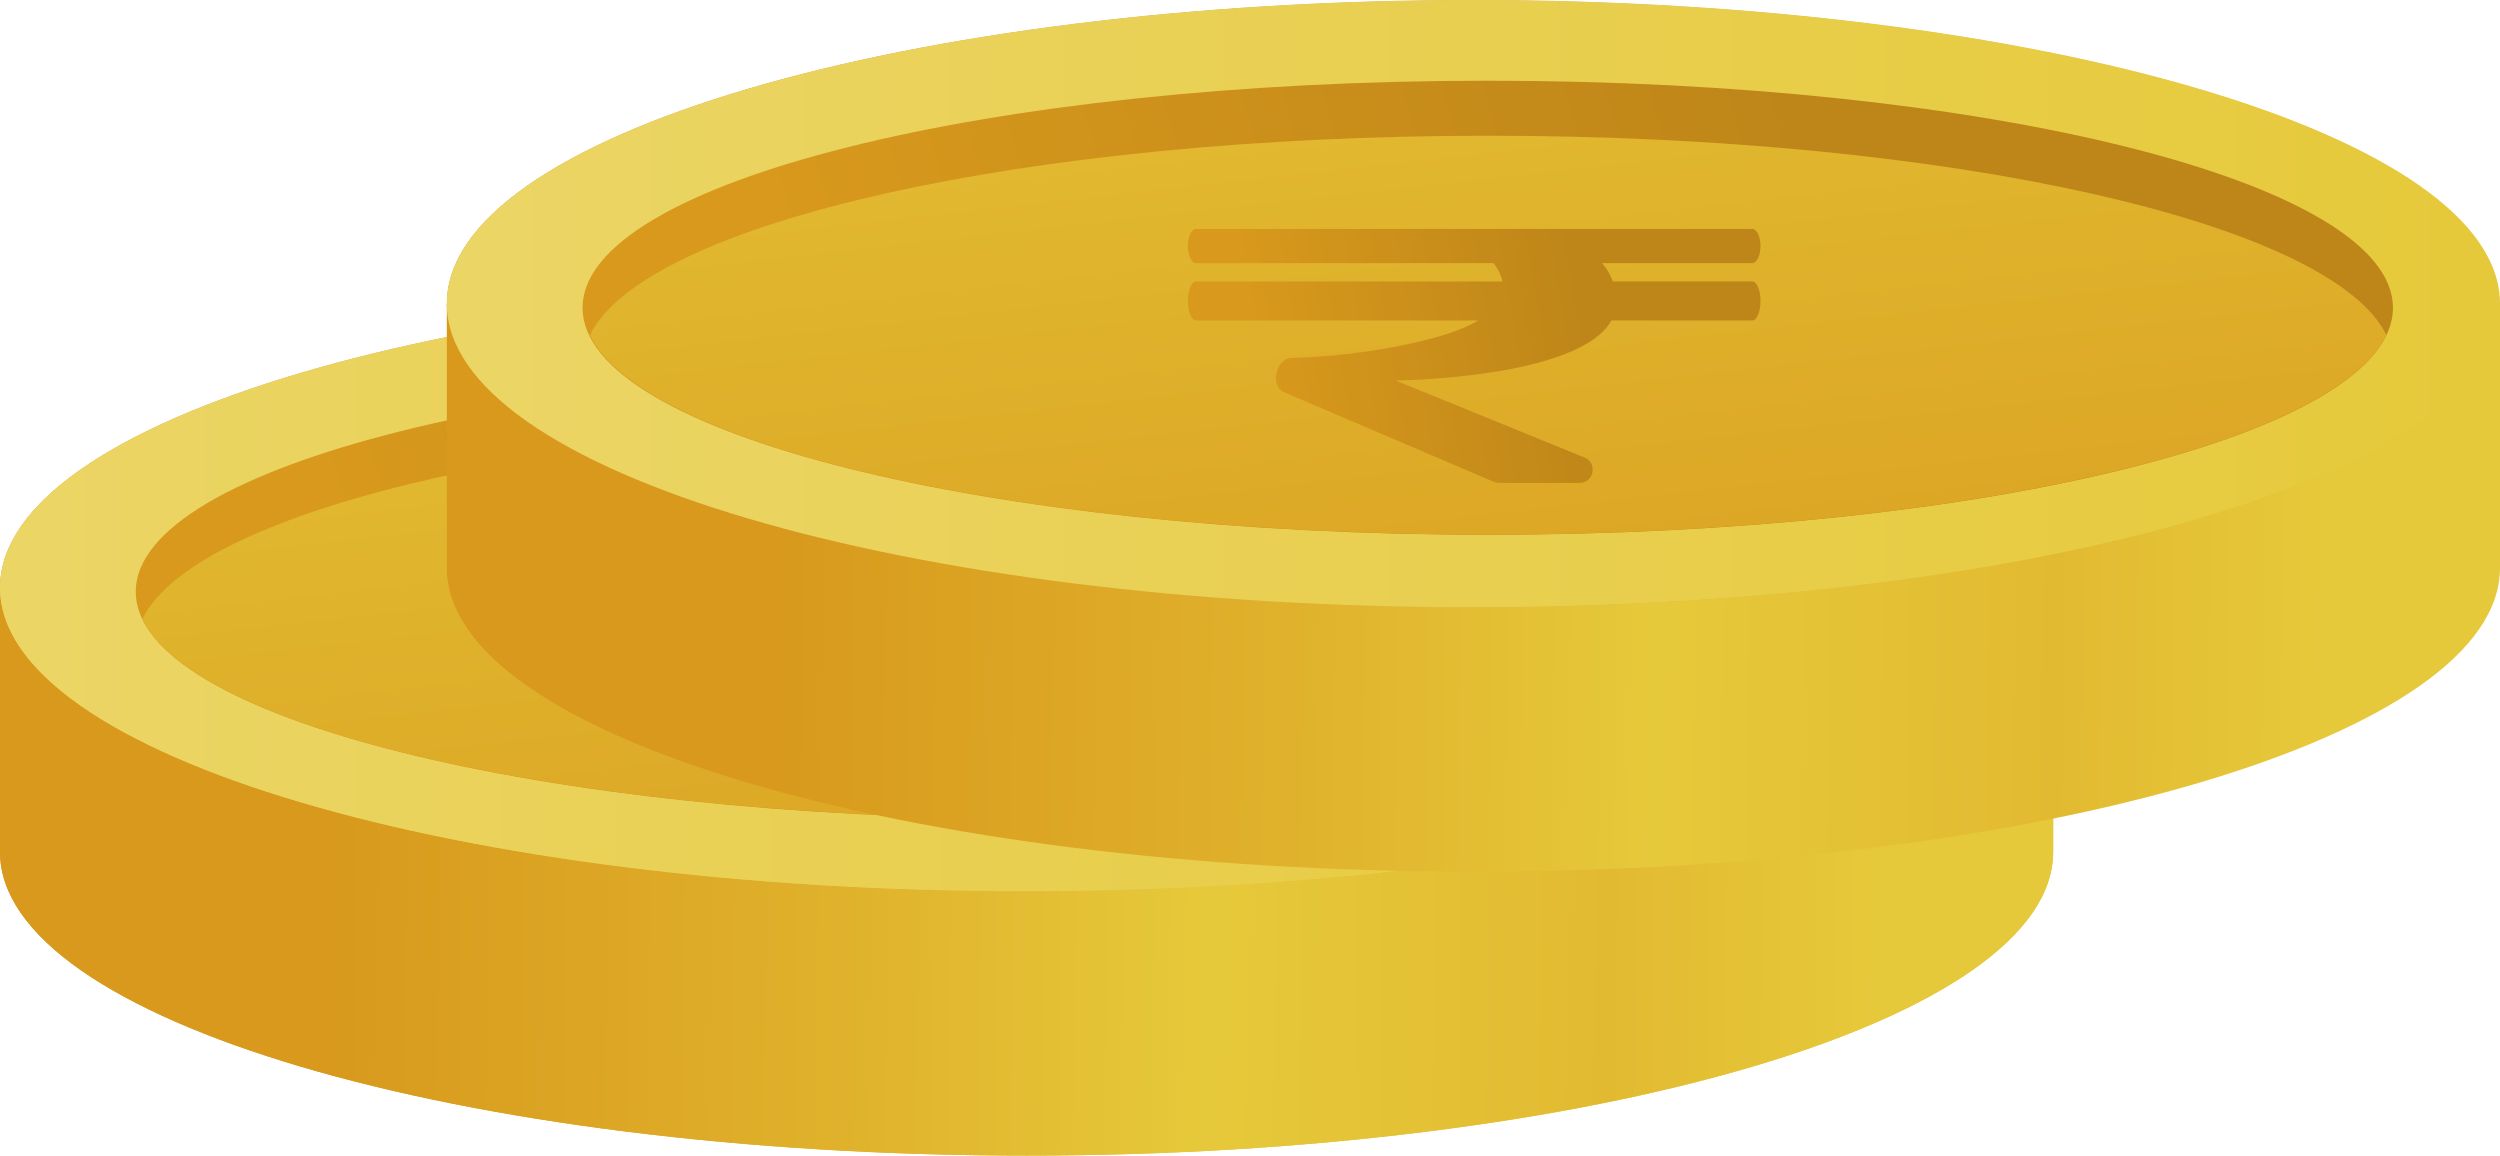
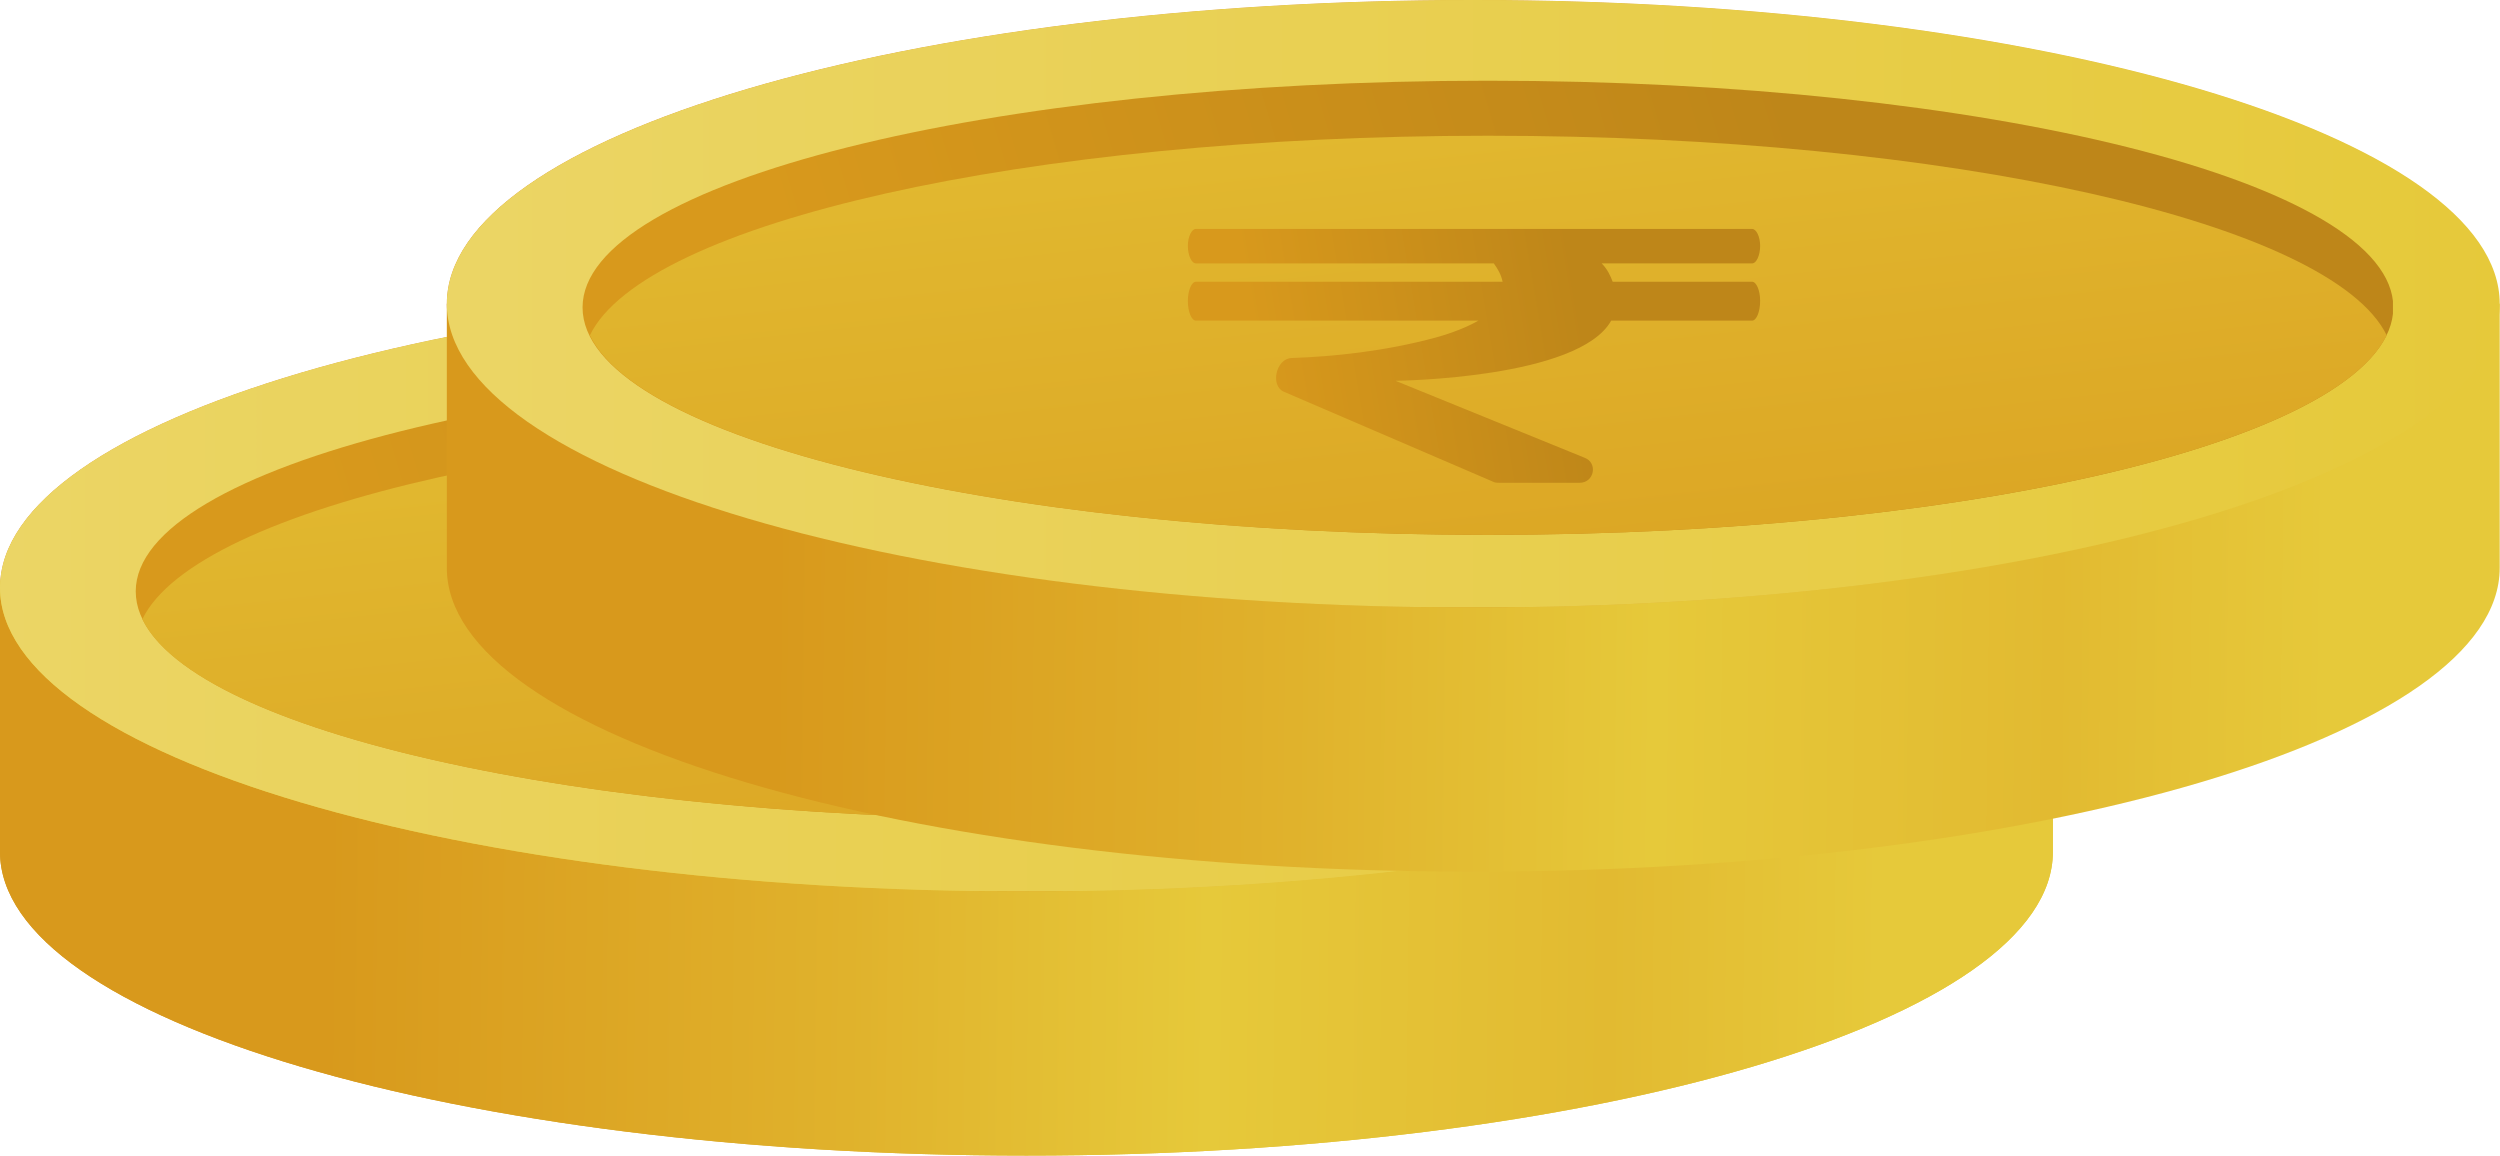
<svg xmlns="http://www.w3.org/2000/svg" xmlns:xlink="http://www.w3.org/1999/xlink" width="34.074" height="15.75" viewBox="0 0 34.074 15.75" fill="none">
-   <svg x="0" y="8.01" width="27.984" height="7.74" viewBox="0 0 27.984 7.74" overflow="visible">
-     <g id="p0_Vector">
+   <svg x="0" y="8.01" width="27.984" height="7.74" viewBox="0 0 27.984 7.74">
+     <g>
      <use xlink:href="#p0_stroke0_0_131" fill="url(#p0_paint0_linear_0_131)" />
      <use xlink:href="#p0_stroke0_0_131" fill="url(#p0_paint1_linear_0_131)" />
    </g>
    <defs>
      <linearGradient id="p0_paint0_linear_0_131" x1="3.527" y1="6.197" x2="19.118" y2="1.976" gradientUnits="userSpaceOnUse">
        <stop offset="0.027" stop-color="#D8991C" />
        <stop offset="1" stop-color="#E6C93A" />
      </linearGradient>
      <linearGradient id="p0_paint1_linear_0_131" x1="3.85" y1="3.614" x2="25.631" y2="3.874" gradientUnits="userSpaceOnUse">
        <stop offset="0.027" stop-color="#D8991C" />
        <stop offset="0.355" stop-color="#E0B22C" />
        <stop offset="0.58" stop-color="#E6C93A" />
        <stop offset="0.83" stop-color="#E2BA31" />
        <stop offset="1" stop-color="#E6C93A" />
      </linearGradient>
-       <path id="p0_stroke0_0_131" d="M27.984 0V3.601C27.984 5.887 21.721 7.74 13.992 7.74C6.264 7.74 0 5.887 0 3.601V0H27.984Z" />
+       <path id="p0_stroke0_0_131" d="M27.98 0V3.6C27.98 5.89 21.72 7.74 13.99 7.74C6.26 7.74 0 5.89 0 3.6V0H27.98Z" />
    </defs>
  </svg>
-   <svg x="0" y="3.87" width="27.984" height="8.277" viewBox="0 0 27.984 8.277" overflow="visible">
-     <g id="p1_Vector">
+   <svg x="0" y="3.87" width="27.984" height="8.277" viewBox="0 0 27.984 8.277">
+     <g>
      <use xlink:href="#p1_stroke0_0_186" fill="url(#p1_paint0_linear_0_186)" />
      <use xlink:href="#p1_stroke0_0_186" fill="#E6C93A" style="mix-blend-mode:lighten" />
      <use xlink:href="#p1_stroke0_0_186" fill="url(#p1_paint1_linear_0_186)" style="mix-blend-mode:lighten" />
    </g>
    <defs>
      <linearGradient id="p1_paint0_linear_0_186" x1="0.951" y1="4.099" x2="27.984" y2="4.138" gradientUnits="userSpaceOnUse">
        <stop offset="0.027" stop-color="#D8991C" />
        <stop offset="1" stop-color="#E6C93A" />
      </linearGradient>
      <linearGradient id="p1_paint1_linear_0_186" x1="0" y1="4.138" x2="27.984" y2="4.138" gradientUnits="userSpaceOnUse">
        <stop stop-color="#EBD565" />
        <stop offset="1" stop-color="#E6C93A" />
      </linearGradient>
-       <path id="p1_stroke0_0_186" d="M13.992 8.277C21.72 8.277 27.984 6.424 27.984 4.138C27.984 1.853 21.72 0 13.992 0C6.264 0 0 1.853 0 4.138C0 6.424 6.264 8.277 13.992 8.277Z" />
+       <path id="p1_stroke0_0_186" d="M13.99 8.28C21.72 8.28 27.98 6.42 27.98 4.14C27.98 1.85 21.72 0 13.99 0C6.26 0 0 1.85 0 4.14C0 6.42 6.26 8.28 13.99 8.28Z" />
    </defs>
  </svg>
-   <svg x="1.85" y="4.97" width="24.675" height="6.189" viewBox="0 0 24.675 6.189" overflow="visible">
-     <path id="p2_Vector" d="M12.338 6.189C19.151 6.189 24.675 4.804 24.675 3.095C24.675 1.385 19.151 0 12.338 0C5.524 0 0 1.385 0 3.095C0 4.804 5.524 6.189 12.338 6.189Z" fill="url(#p2_paint0_linear_0_172)" />
+   <svg x="1.85" y="4.97" width="24.675" height="6.189" viewBox="0 0 24.675 6.189">
+     <path d="M12.34 6.19C19.15 6.19 24.68 4.8 24.68 3.09C24.68 1.39 19.15 0 12.34 0C5.52 0 0 1.39 0 3.09C0 4.8 5.52 6.19 12.34 6.19Z" fill="url(#p2_paint0_linear_0_172)" />
    <defs>
      <linearGradient id="p2_paint0_linear_0_172" x1="3.11" y1="4.955" x2="16.657" y2="0.911" gradientUnits="userSpaceOnUse">
        <stop offset="0.027" stop-color="#D8991C" />
        <stop offset="1" stop-color="#BE8619" />
      </linearGradient>
    </defs>
  </svg>
-   <svg x="1.94" y="5.72" width="24.486" height="5.436" viewBox="0 0 24.486 5.436" overflow="visible">
-     <path id="p3_Intersect" d="M12.243 0C18.546 0 23.741 1.186 24.486 2.717C23.744 4.248 18.547 5.436 12.243 5.436C5.939 5.436 0.743 4.248 0 2.717C0.745 1.186 5.941 2.08469e-05 12.243 0Z" fill="url(#p3_paint0_linear_0_82)" />
+   <svg x="1.94" y="5.72" width="24.486" height="5.436" viewBox="0 0 24.486 5.436">
+     <path d="M12.24 0C18.55 0 23.74 1.19 24.49 2.72C23.74 4.25 18.55 5.44 12.24 5.44C5.94 5.44 0.74 4.25 0 2.72C0.74 1.19 5.94 2.08e-05 12.24 0Z" fill="url(#p3_paint0_linear_0_82)" />
    <defs>
      <linearGradient id="p3_paint0_linear_0_82" x1="9.426" y1="11.39" x2="7.51" y2="-5.74" gradientUnits="userSpaceOnUse">
        <stop offset="0.027" stop-color="#D8991C" />
        <stop offset="1" stop-color="#E6C93A" />
      </linearGradient>
    </defs>
  </svg>
-   <svg x="10.09" y="6.99" width="7.805" height="3.463" viewBox="0 0 7.805 3.463" overflow="visible">
-     <g id="p4_Group" opacity="0.5">
-       <g id="p4_Union">
+   <svg x="10.09" y="6.99" width="7.805" height="3.463" viewBox="0 0 7.805 3.463">
+     <g opacity="0.5">
+       <g>
        <use xlink:href="#p4_stroke0_0_77" fill="url(#p4_paint0_linear_0_77)" />
        <use xlink:href="#p4_stroke0_0_77" fill="#E6C93A" style="mix-blend-mode:plus-darker" />
      </g>
    </g>
    <defs>
      <linearGradient id="p4_paint0_linear_0_77" x1="0.11" y1="1.862" x2="6.253" y2="1.862" gradientUnits="userSpaceOnUse">
        <stop offset="0.027" stop-color="#E2A112" />
        <stop offset="0.635" stop-color="#E6C93A" />
        <stop offset="1" stop-color="#EEDA77" />
      </linearGradient>
-       <path id="p4_stroke0_0_77" d="M7.694 0C7.755 0 7.805 0.106 7.805 0.233C7.805 0.361 7.755 0.467 7.694 0.467H5.644C5.718 0.547 5.763 0.636 5.792 0.717H7.694C7.755 0.717 7.805 0.837 7.805 0.982C7.805 1.128 7.755 1.248 7.694 1.248H5.774C5.331 2.045 2.831 2.068 2.831 2.068L5.406 3.118C5.588 3.192 5.535 3.463 5.339 3.463H4.24C4.216 3.463 4.192 3.458 4.17 3.448L1.309 2.226C1.117 2.144 1.202 1.767 1.41 1.76C1.983 1.742 2.684 1.671 3.385 1.478C3.636 1.408 3.822 1.328 3.96 1.248H0.11C0.05 1.248 1.59794e-05 1.128 0 0.982C0 0.837 0.05 0.717 0.11 0.717H4.288C4.269 0.624 4.221 0.538 4.167 0.467H0.11C0.05 0.467 0 0.361 0 0.233C2.84546e-05 0.106 0.05 0 0.11 0H7.694Z" />
+       <path id="p4_stroke0_0_77" d="M7.69 0C7.75 0 7.8 0.11 7.8 0.23C7.8 0.36 7.75 0.47 7.69 0.47H5.64C5.72 0.55 5.76 0.64 5.79 0.72H7.69C7.75 0.72 7.8 0.84 7.8 0.98C7.8 1.13 7.75 1.25 7.69 1.25H5.77C5.33 2.04 2.83 2.07 2.83 2.07L5.41 3.12C5.59 3.19 5.54 3.46 5.34 3.46H4.24C4.22 3.46 4.19 3.46 4.17 3.45L1.31 2.23C1.12 2.14 1.2 1.77 1.41 1.76C1.98 1.74 2.68 1.67 3.38 1.48C3.64 1.41 3.82 1.33 3.96 1.25H0.11C0.05 1.25 1.6e-05 1.13 0 0.98C0 0.84 0.05 0.72 0.11 0.72H4.29C4.27 0.62 4.22 0.54 4.17 0.47H0.11C0.05 0.47 0 0.36 0 0.23C2.85e-05 0.11 0.05 0 0.11 0H7.69Z" />
    </defs>
  </svg>
-   <svg x="6.09" y="4.14" width="27.984" height="7.74" viewBox="0 0 27.984 7.74" overflow="visible">
-     <path id="p5_Vector" d="M27.984 0V3.601C27.984 5.887 21.721 7.74 13.992 7.74C6.264 7.74 0 5.887 0 3.601V0H27.984Z" fill="url(#p5_paint0_linear_0_76)" />
+   <svg x="6.09" y="4.14" width="27.984" height="7.74" viewBox="0 0 27.984 7.74">
+     <path d="M27.98 0V3.6C27.98 5.89 21.72 7.74 13.99 7.74C6.26 7.74 0 5.89 0 3.6V0H27.98Z" fill="url(#p5_paint0_linear_0_76)" />
    <defs>
      <linearGradient id="p5_paint0_linear_0_76" x1="3.85" y1="3.614" x2="25.631" y2="3.874" gradientUnits="userSpaceOnUse">
        <stop offset="0.027" stop-color="#D8991C" />
        <stop offset="0.355" stop-color="#E0B22C" />
        <stop offset="0.58" stop-color="#E6C93A" />
        <stop offset="0.83" stop-color="#E2BA31" />
        <stop offset="1" stop-color="#E6C93A" />
      </linearGradient>
    </defs>
  </svg>
-   <svg x="6.09" y="0" width="27.984" height="8.277" viewBox="0 0 27.984 8.277" overflow="visible">
-     <g id="p6_Vector">
+   <svg x="6.09" y="0" width="27.984" height="8.277" viewBox="0 0 27.984 8.277">
+     <g>
      <use xlink:href="#p6_stroke0_0_71" fill="url(#p6_paint0_linear_0_71)" />
      <use xlink:href="#p6_stroke0_0_71" fill="url(#p6_paint1_linear_0_71)" style="mix-blend-mode:lighten" />
    </g>
    <defs>
      <linearGradient id="p6_paint0_linear_0_71" x1="0.951" y1="4.099" x2="27.984" y2="4.138" gradientUnits="userSpaceOnUse">
        <stop offset="0.027" stop-color="#D8991C" />
        <stop offset="1" stop-color="#E6C93A" />
      </linearGradient>
      <linearGradient id="p6_paint1_linear_0_71" x1="0" y1="4.138" x2="27.984" y2="4.138" gradientUnits="userSpaceOnUse">
        <stop stop-color="#EBD565" />
        <stop offset="1" stop-color="#E6C93A" />
      </linearGradient>
-       <path id="p6_stroke0_0_71" d="M13.992 8.277C21.72 8.277 27.984 6.424 27.984 4.138C27.984 1.853 21.72 0 13.992 0C6.264 0 0 1.853 0 4.138C0 6.424 6.264 8.277 13.992 8.277Z" />
+       <path id="p6_stroke0_0_71" d="M13.99 8.28C21.72 8.28 27.98 6.42 27.98 4.14C27.98 1.85 21.72 0 13.99 0C6.26 0 0 1.85 0 4.14C0 6.42 6.26 8.28 13.99 8.28Z" />
    </defs>
  </svg>
-   <svg x="7.94" y="1.1" width="24.675" height="6.189" viewBox="0 0 24.675 6.189" overflow="visible">
-     <path id="p7_Vector" d="M12.338 6.189C19.151 6.189 24.675 4.804 24.675 3.095C24.675 1.385 19.151 0 12.338 0C5.524 0 0 1.385 0 3.095C0 4.804 5.524 6.189 12.338 6.189Z" fill="url(#p7_paint0_linear_0_70)" />
+   <svg x="7.94" y="1.1" width="24.675" height="6.189" viewBox="0 0 24.675 6.189">
+     <path d="M12.34 6.19C19.15 6.19 24.68 4.8 24.68 3.09C24.68 1.39 19.15 0 12.34 0C5.52 0 0 1.39 0 3.09C0 4.8 5.52 6.19 12.34 6.19Z" fill="url(#p7_paint0_linear_0_70)" />
    <defs>
      <linearGradient id="p7_paint0_linear_0_70" x1="3.11" y1="4.955" x2="16.657" y2="0.911" gradientUnits="userSpaceOnUse">
        <stop offset="0.027" stop-color="#D8991C" />
        <stop offset="1" stop-color="#BE8619" />
      </linearGradient>
    </defs>
  </svg>
-   <svg x="8.04" y="1.85" width="24.486" height="5.437" viewBox="0 0 24.486 5.437" overflow="visible">
-     <path id="p8_Intersect" d="M12.243 0C18.547 0 23.743 1.187 24.486 2.718C23.743 4.249 18.547 5.437 12.243 5.437C5.939 5.436 0.743 4.249 0 2.718C0.743 1.187 5.94 3.61585e-05 12.243 0Z" fill="url(#p8_paint0_linear_0_67)" />
+   <svg x="8.04" y="1.85" width="24.486" height="5.437" viewBox="0 0 24.486 5.437">
+     <path d="M12.24 0C18.55 0 23.74 1.19 24.49 2.72C23.74 4.25 18.55 5.44 12.24 5.44C5.94 5.44 0.74 4.25 0 2.72C0.74 1.19 5.94 3.62e-05 12.24 0Z" fill="url(#p8_paint0_linear_0_67)" />
    <defs>
      <linearGradient id="p8_paint0_linear_0_67" x1="9.426" y1="11.392" x2="7.509" y2="-5.741" gradientUnits="userSpaceOnUse">
        <stop offset="0.027" stop-color="#D8991C" />
        <stop offset="1" stop-color="#E6C93A" />
      </linearGradient>
    </defs>
  </svg>
-   <svg x="16.19" y="3.12" width="7.805" height="3.462" viewBox="0 0 7.805 3.462" overflow="visible">
-     <g id="p9_Group">
-       <path id="p9_Union" d="M7.694 0C7.754 0 7.805 0.105 7.805 0.232C7.805 0.36 7.755 0.466 7.694 0.466H5.644C5.718 0.546 5.763 0.635 5.792 0.716H7.694C7.754 0.716 7.805 0.836 7.805 0.981C7.805 1.127 7.755 1.248 7.694 1.248H5.773C5.331 2.039 2.858 2.066 2.831 2.066L5.406 3.116C5.588 3.19 5.535 3.461 5.339 3.462H4.24C4.216 3.462 4.192 3.457 4.17 3.447L1.308 2.225C1.116 2.143 1.202 1.766 1.41 1.759C1.983 1.741 2.684 1.669 3.385 1.476C3.635 1.407 3.821 1.328 3.958 1.248H0.11C0.05 1.248 0 1.127 0 0.981C9.61785e-05 0.836 0.05 0.716 0.11 0.716H4.288C4.269 0.623 4.221 0.537 4.167 0.466H0.11C0.05 0.466 0 0.36 0 0.232C0 0.105 0.05 0 0.11 0H7.694Z" fill="url(#p9_paint0_linear_0_126)" />
+   <svg x="16.19" y="3.12" width="7.805" height="3.462" viewBox="0 0 7.805 3.462">
+     <g>
+       <path d="M7.69 0C7.75 0 7.8 0.11 7.8 0.23C7.8 0.36 7.75 0.47 7.69 0.47H5.64C5.72 0.55 5.76 0.64 5.79 0.72H7.69C7.75 0.72 7.8 0.84 7.8 0.98C7.8 1.13 7.75 1.25 7.69 1.25H5.77C5.33 2.04 2.86 2.07 2.83 2.07L5.41 3.12C5.59 3.19 5.54 3.46 5.34 3.46H4.24C4.22 3.46 4.19 3.46 4.17 3.45L1.31 2.22C1.12 2.14 1.2 1.77 1.41 1.76C1.98 1.74 2.68 1.67 3.38 1.48C3.63 1.41 3.82 1.33 3.96 1.25H0.11C0.05 1.25 0 1.13 0 0.98C9.62e-05 0.84 0.05 0.72 0.11 0.72H4.29C4.27 0.62 4.22 0.54 4.17 0.47H0.11C0.05 0.47 0 0.36 0 0.23C0 0.11 0.05 0 0.11 0H7.69Z" fill="url(#p9_paint0_linear_0_126)" />
    </g>
    <defs>
      <linearGradient id="p9_paint0_linear_0_126" x1="0.984" y1="2.772" x2="5.521" y2="2.006" gradientUnits="userSpaceOnUse">
        <stop offset="0.027" stop-color="#D8991C" />
        <stop offset="1" stop-color="#BE8619" />
      </linearGradient>
    </defs>
  </svg>
</svg>
